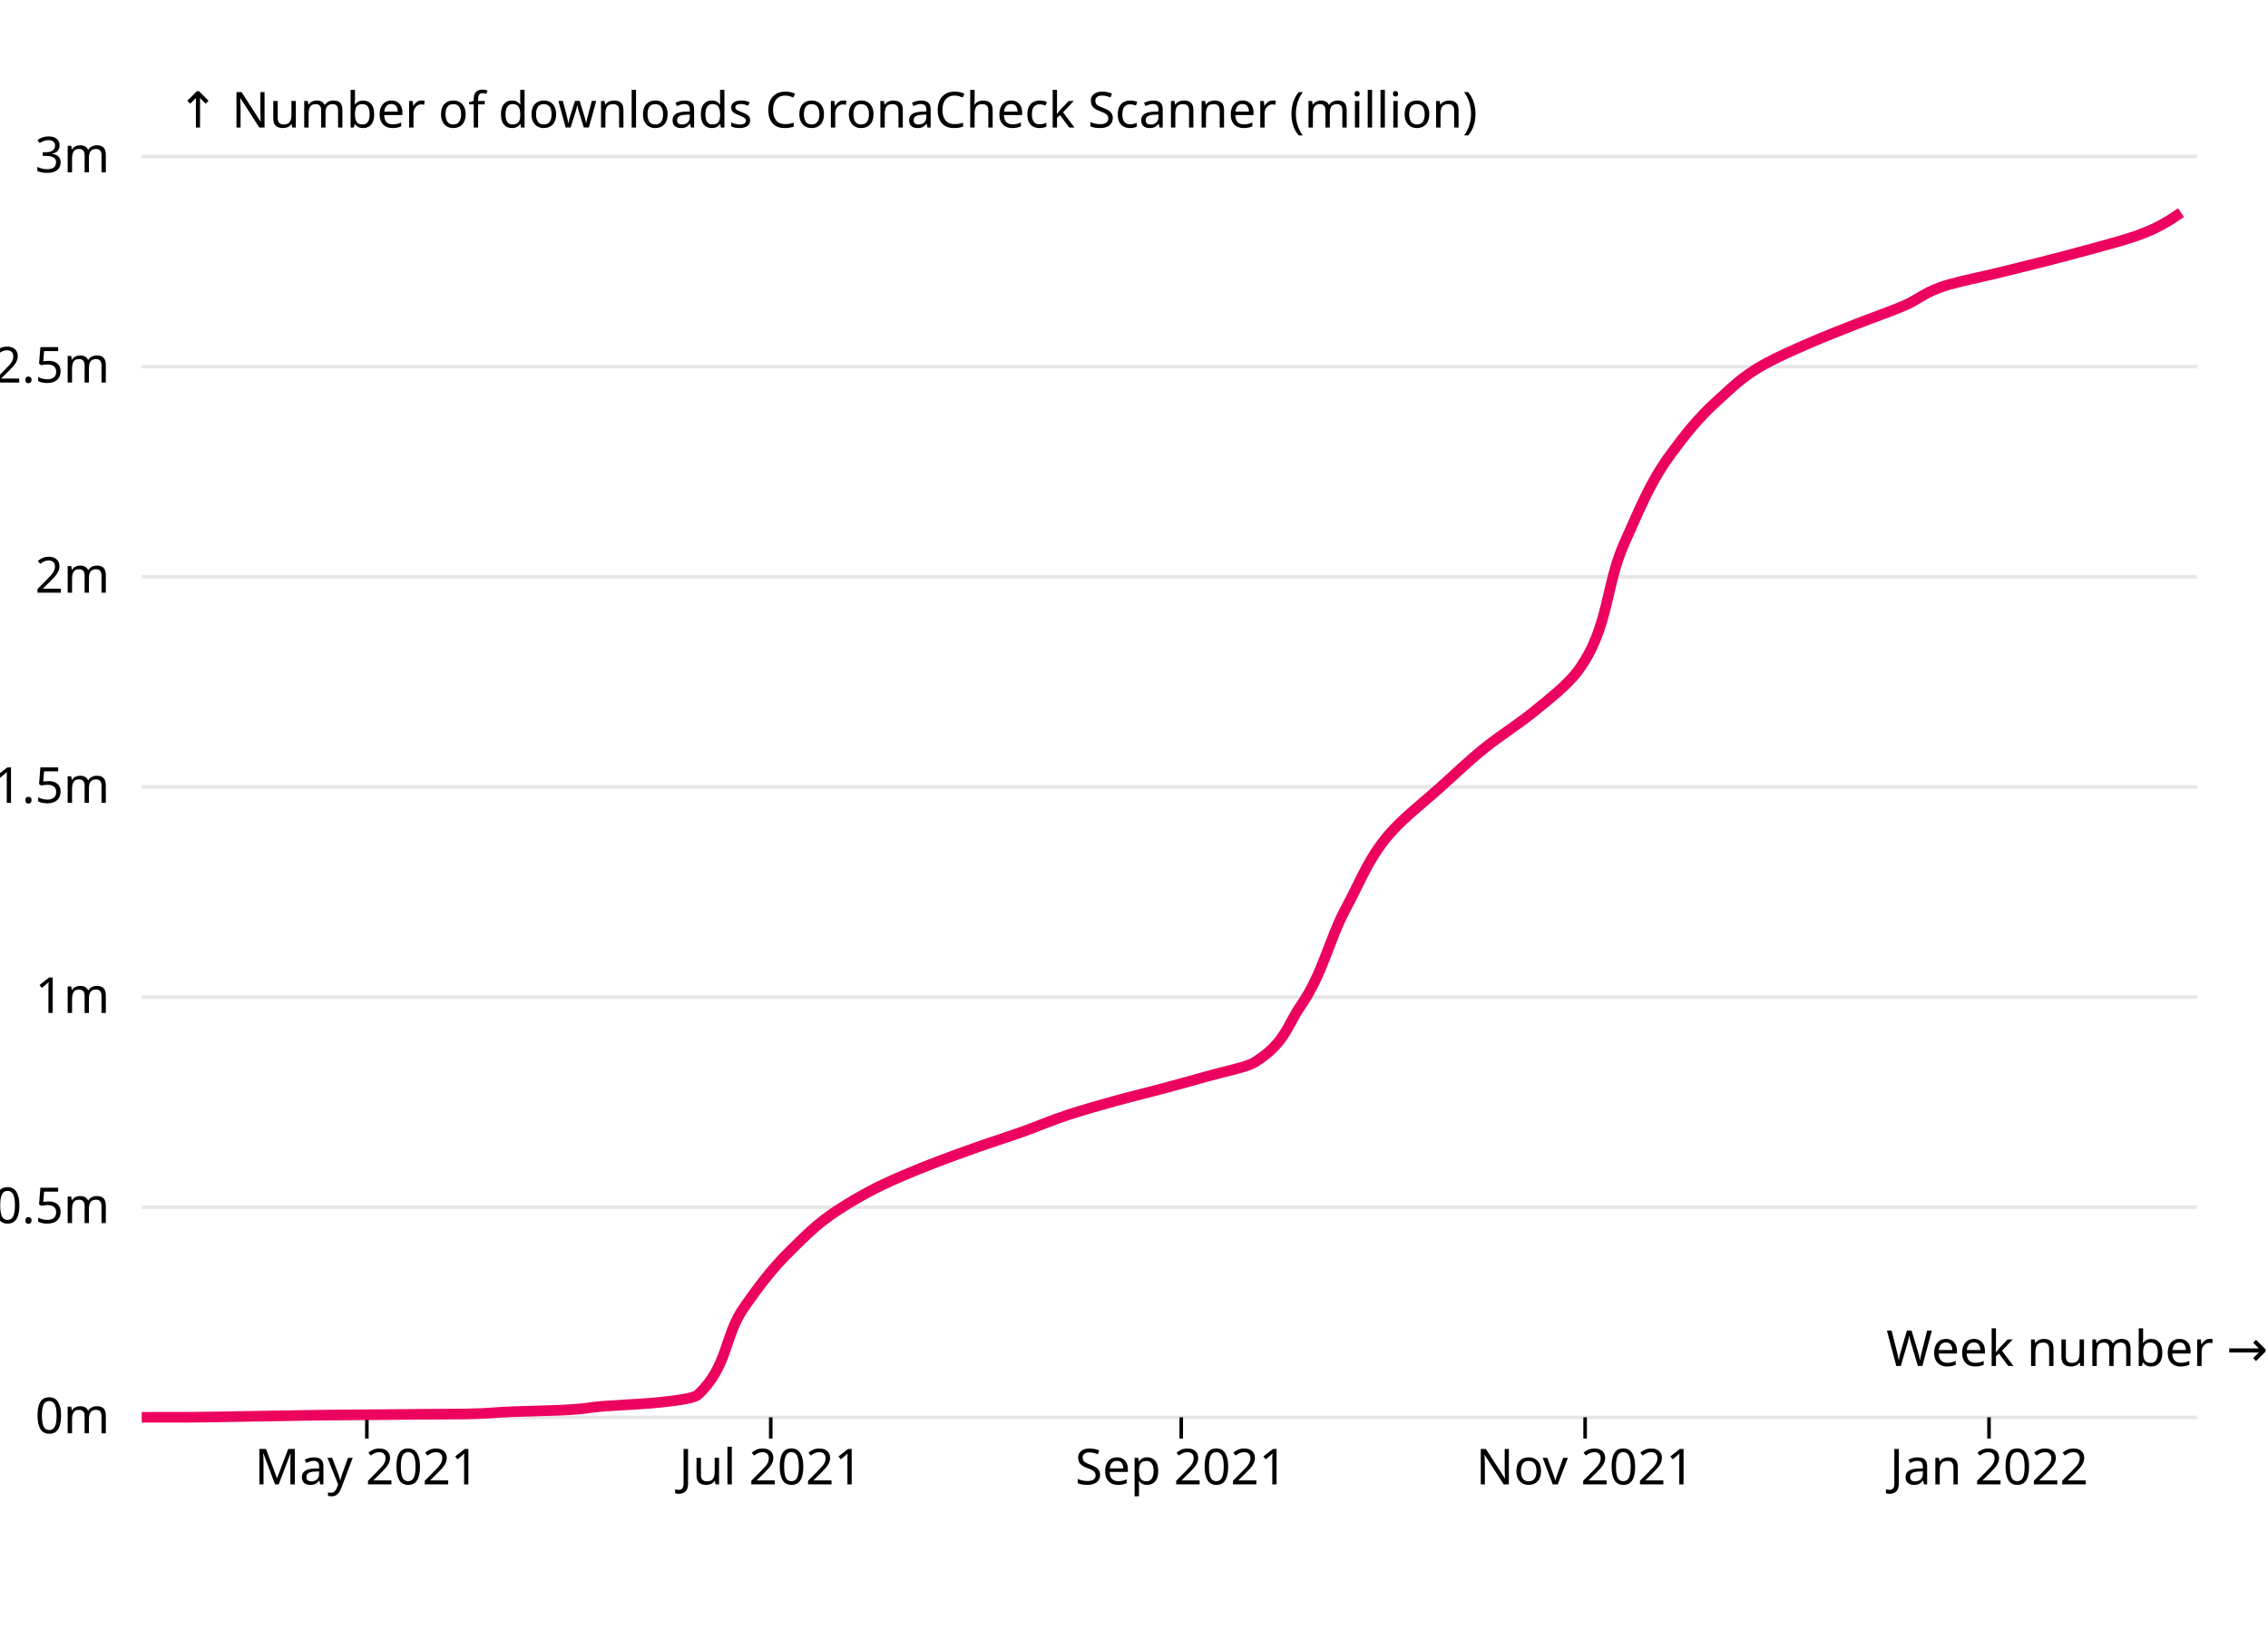
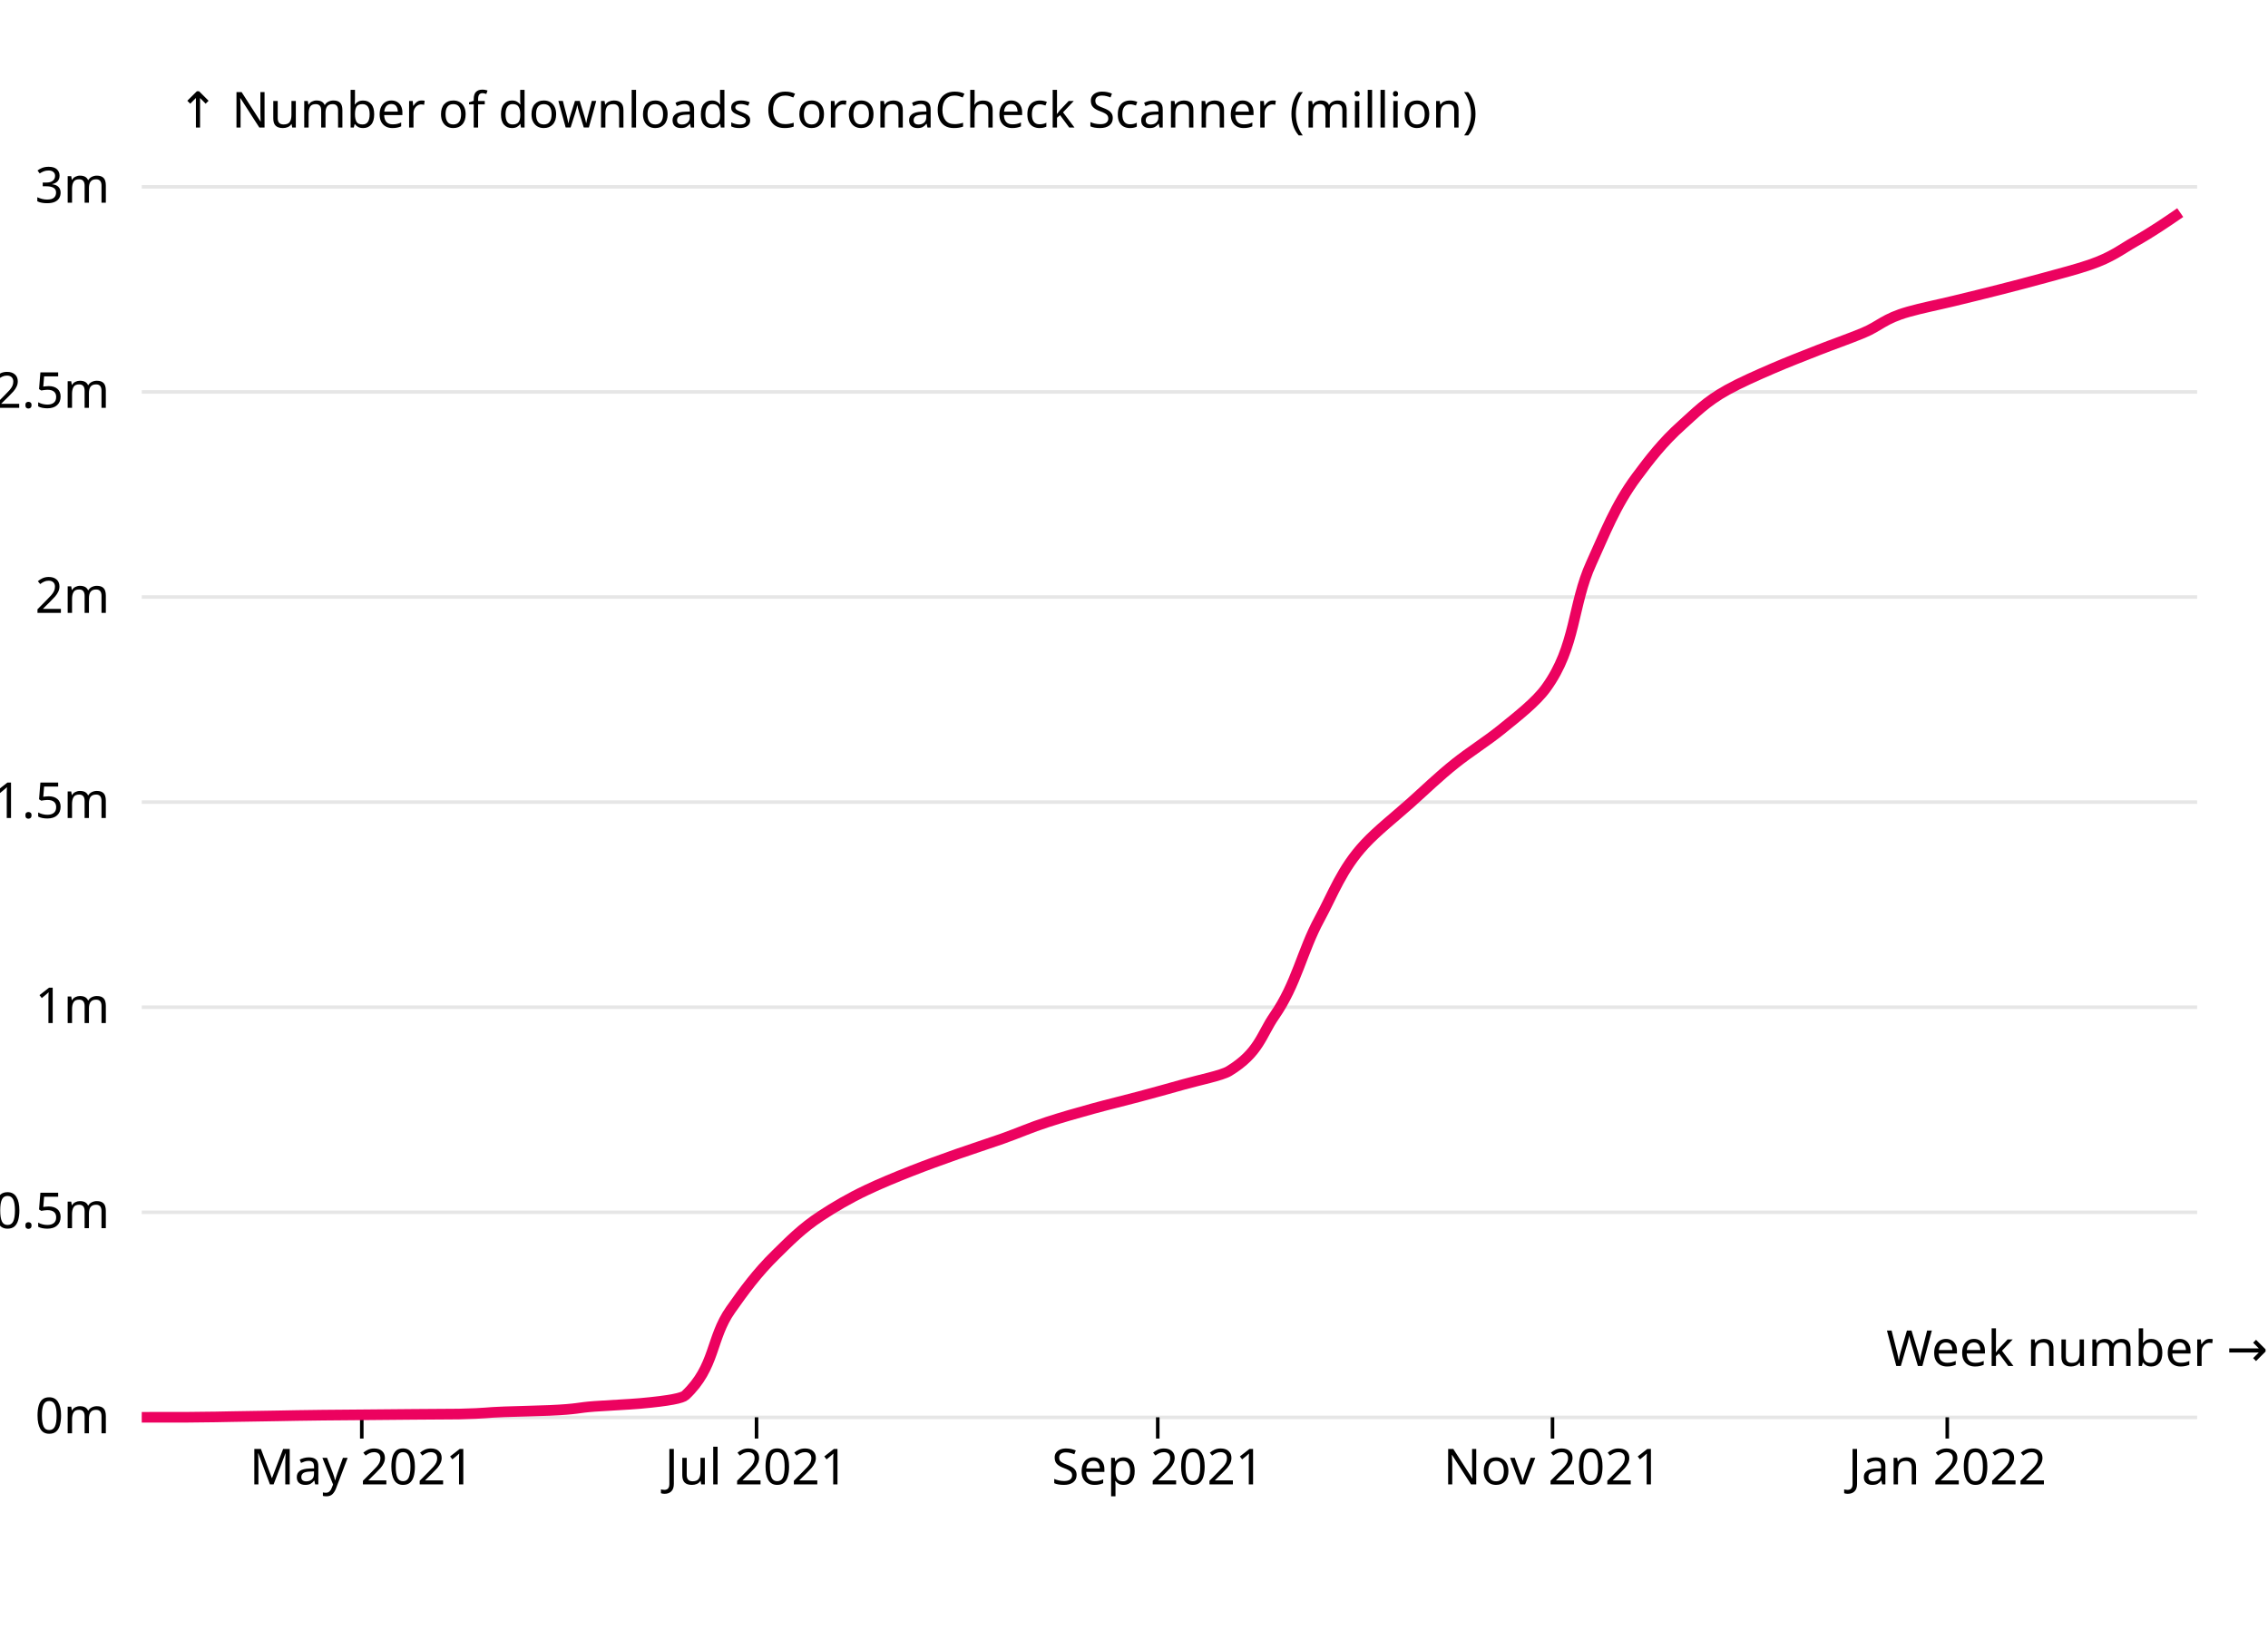
<svg xmlns="http://www.w3.org/2000/svg" class="plot" fill="currentColor" text-anchor="middle" width="640" height="460" viewBox="0 0 640 400" style="font-family: 'RO Sans', sans-serif; font-size: 14px;">
  <g transform="translate(40,0)" fill="none" text-anchor="end">
-     <g class="tick" opacity="1" transform="translate(0,370.0281)">
+     <g class="tick" opacity="1" transform="translate(0,370.0274)">
      <line stroke="currentColor" x2="0" />
      <line stroke="currentColor" x2="580" stroke-opacity="0.1" />
      <text fill="currentColor" x="-9" dy="0.32em">0m</text>
    </g>
-     <g class="tick" opacity="1" transform="translate(0,310.7175)">
+     <g class="tick" opacity="1" transform="translate(0,312.1447)">
      <line stroke="currentColor" x2="0" />
      <line stroke="currentColor" x2="580" stroke-opacity="0.1" />
      <text fill="currentColor" x="-9" dy="0.32em">0.5m</text>
    </g>
-     <g class="tick" opacity="1" transform="translate(0,251.4069)">
+     <g class="tick" opacity="1" transform="translate(0,254.262)">
      <line stroke="currentColor" x2="0" />
      <line stroke="currentColor" x2="580" stroke-opacity="0.1" />
      <text fill="currentColor" x="-9" dy="0.32em">1m</text>
    </g>
-     <g class="tick" opacity="1" transform="translate(0,192.0963)">
+     <g class="tick" opacity="1" transform="translate(0,196.3793)">
      <line stroke="currentColor" x2="0" />
      <line stroke="currentColor" x2="580" stroke-opacity="0.1" />
      <text fill="currentColor" x="-9" dy="0.32em">1.5m</text>
    </g>
-     <g class="tick" opacity="1" transform="translate(0,132.7857)">
+     <g class="tick" opacity="1" transform="translate(0,138.4966)">
      <line stroke="currentColor" x2="0" />
      <line stroke="currentColor" x2="580" stroke-opacity="0.1" />
      <text fill="currentColor" x="-9" dy="0.32em">2m</text>
    </g>
-     <g class="tick" opacity="1" transform="translate(0,73.47514)">
+     <g class="tick" opacity="1" transform="translate(0,80.61391)">
      <line stroke="currentColor" x2="0" />
      <line stroke="currentColor" x2="580" stroke-opacity="0.1" />
      <text fill="currentColor" x="-9" dy="0.32em">2.5m</text>
    </g>
-     <g class="tick" opacity="1" transform="translate(0,14.16455)">
+     <g class="tick" opacity="1" transform="translate(0,22.73121)">
      <line stroke="currentColor" x2="0" />
      <line stroke="currentColor" x2="580" stroke-opacity="0.1" />
      <text fill="currentColor" x="-9" dy="0.32em">3m</text>
    </g>
    <text fill="currentColor" transform="translate(10,20)" dy="-1em" text-anchor="start">↑ Number of downloads CoronaCheck Scanner (million)</text>
  </g>
  <g transform="translate(0,370)" fill="none" text-anchor="middle">
-     <g class="tick" opacity="1" transform="translate(103.5242,0)">
+     <g class="tick" opacity="1" transform="translate(102.0885,0)">
      <line stroke="currentColor" y2="6" />
      <text fill="currentColor" y="9" dy="0.71em">May 2021</text>
    </g>
-     <g class="tick" opacity="1" transform="translate(217.4941,0)">
+     <g class="tick" opacity="1" transform="translate(213.4827,0)">
      <line stroke="currentColor" y2="6" />
      <text fill="currentColor" y="9" dy="0.71em">Jul 2021</text>
    </g>
-     <g class="tick" opacity="1" transform="translate(333.3323,0)">
+     <g class="tick" opacity="1" transform="translate(326.7029,0)">
      <line stroke="currentColor" y2="6" />
      <text fill="currentColor" y="9" dy="0.71em">Sep 2021</text>
    </g>
-     <g class="tick" opacity="1" transform="translate(447.3022,0)">
+     <g class="tick" opacity="1" transform="translate(438.0971,0)">
      <line stroke="currentColor" y2="6" />
      <text fill="currentColor" y="9" dy="0.71em">Nov 2021</text>
    </g>
-     <g class="tick" opacity="1" transform="translate(561.2721,0)">
+     <g class="tick" opacity="1" transform="translate(549.4912,0)">
      <line stroke="currentColor" y2="6" />
      <text fill="currentColor" y="9" dy="0.71em">Jan 2022</text>
    </g>
    <text fill="currentColor" transform="translate(640,-10)" dy="-0.32em" text-anchor="end">Week number →</text>
  </g>
  <g fill="none" stroke="#ec025f" stroke-width="3" stroke-miterlimit="1">
-     <path d="M40,370C46.284,369.996,52.567,369.993,53.079,369.989C61.798,369.925,62.018,369.862,66.157,369.799C70.794,369.728,74.789,369.657,79.236,369.586C83.514,369.517,85.588,369.449,92.314,369.381C95.973,369.344,101.12,369.306,105.393,369.269C109.847,369.23,113.419,369.192,118.471,369.153C122.41,369.123,130.324,369.093,131.55,369.062C140.269,368.847,138.717,368.632,144.628,368.417C148.367,368.282,154.675,368.146,157.707,368.01C166.426,367.619,165.4,367.228,170.785,366.837C174.624,366.558,180.771,366.279,183.864,366.001C192.583,365.215,196.111,364.429,196.942,363.644C205.661,355.399,204.221,347.153,210.021,338.908C213.776,333.569,217.639,328.23,223.099,322.891C226.92,319.156,230.467,315.421,236.178,311.685C239.948,309.219,244.075,306.752,249.256,304.286C253.151,302.432,257.623,300.578,262.335,298.724C266.428,297.113,270.865,295.502,275.413,293.891C279.612,292.404,284.298,290.917,288.492,289.43C293.046,287.815,296.586,286.2,301.57,284.585C305.534,283.3,309.981,282.016,314.649,280.732C318.768,279.598,323.485,278.464,327.727,277.33C332.218,276.13,336.577,274.93,340.806,273.73C345.314,272.451,351.781,271.172,353.884,269.893C362.603,264.59,363.287,259.288,366.963,253.985C373.458,244.616,374.948,235.246,380.041,225.876C383.965,218.658,386.404,211.44,393.12,204.222C396.78,200.289,401.795,196.355,406.198,192.422C410.515,188.565,414.439,184.709,419.277,180.853C423.305,177.642,428.391,174.431,432.355,171.221C437.339,167.185,442.513,163.149,445.434,159.113C454.153,147.067,452.999,135.021,458.512,122.975C462.321,114.653,465.41,106.332,471.591,98.01C475.296,93.022,479.084,88.034,484.669,83.046C488.463,79.657,491.624,76.269,497.748,72.881C501.459,70.828,506.084,68.774,510.826,66.721C514.903,64.956,519.42,63.191,523.905,61.426C528.152,59.755,532.979,58.084,536.983,56.413C541.872,54.373,542.919,52.334,550.062,50.294C553.7,49.255,558.859,48.216,563.14,47.178C567.584,46.099,571.988,45.021,576.219,43.943C580.724,42.795,585.12,41.648,589.297,40.5C593.876,39.241,598.704,37.983,602.376,36.725C608.917,34.483,612.186,32.242,615.454,30" />
+     <path d="M40,370C46.142,369.996,52.283,369.993,52.783,369.989C61.305,369.927,61.521,369.865,65.566,369.804C70.098,369.734,74.002,369.665,78.349,369.596C82.531,369.529,84.557,369.462,91.132,369.396C94.708,369.359,99.739,369.323,103.915,369.287C108.268,369.249,111.76,369.211,116.698,369.173C120.547,369.144,128.283,369.114,129.481,369.085C138.002,368.875,136.486,368.665,142.263,368.456C145.918,368.323,152.083,368.19,155.046,368.058C163.568,367.676,162.566,367.294,167.829,366.913C171.581,366.641,177.589,366.369,180.612,366.097C189.134,365.33,192.583,364.564,193.395,363.797C201.917,355.75,200.509,347.703,206.178,339.657C209.849,334.446,213.624,329.236,218.961,324.026C222.695,320.38,226.163,316.735,231.744,313.089C235.429,310.682,239.463,308.275,244.527,305.868C248.334,304.058,252.704,302.249,257.31,300.44C261.311,298.868,265.648,297.296,270.093,295.724C274.197,294.272,278.777,292.821,282.876,291.37C287.328,289.794,290.787,288.217,295.659,286.641C299.533,285.388,303.88,284.134,308.442,282.881C312.468,281.774,317.078,280.668,321.225,279.561C325.614,278.39,329.874,277.219,334.007,276.048C338.414,274.8,344.734,273.551,346.79,272.303C355.312,267.128,355.981,261.953,359.573,256.778C365.922,247.634,367.378,238.49,372.356,229.346C376.191,222.302,378.575,215.257,385.139,208.213C388.716,204.374,393.618,200.536,397.922,196.697C402.142,192.933,405.977,189.17,410.705,185.407C414.642,182.273,419.613,179.14,423.488,176.006C428.359,172.068,433.416,168.129,436.271,164.19C444.793,152.434,443.665,140.678,449.054,128.922C452.777,120.801,455.795,112.679,461.837,104.558C465.458,99.69,469.161,94.822,474.62,89.954C478.328,86.647,481.417,83.341,487.403,80.034C491.03,78.03,495.55,76.026,500.186,74.022C504.17,72.3,508.585,70.577,512.969,68.855C517.119,67.224,521.837,65.593,525.751,63.963C530.529,61.972,531.553,59.981,538.534,57.991C542.09,56.977,547.133,55.963,551.317,54.949C555.66,53.897,559.965,52.845,564.1,51.793C568.504,50.673,572.801,49.553,576.883,48.432C581.358,47.204,586.077,45.976,589.666,44.748C596.06,42.561,598.564,40.373,602.449,38.185C607.295,35.457,611.263,32.728,615.232,30" />
  </g>
</svg>
